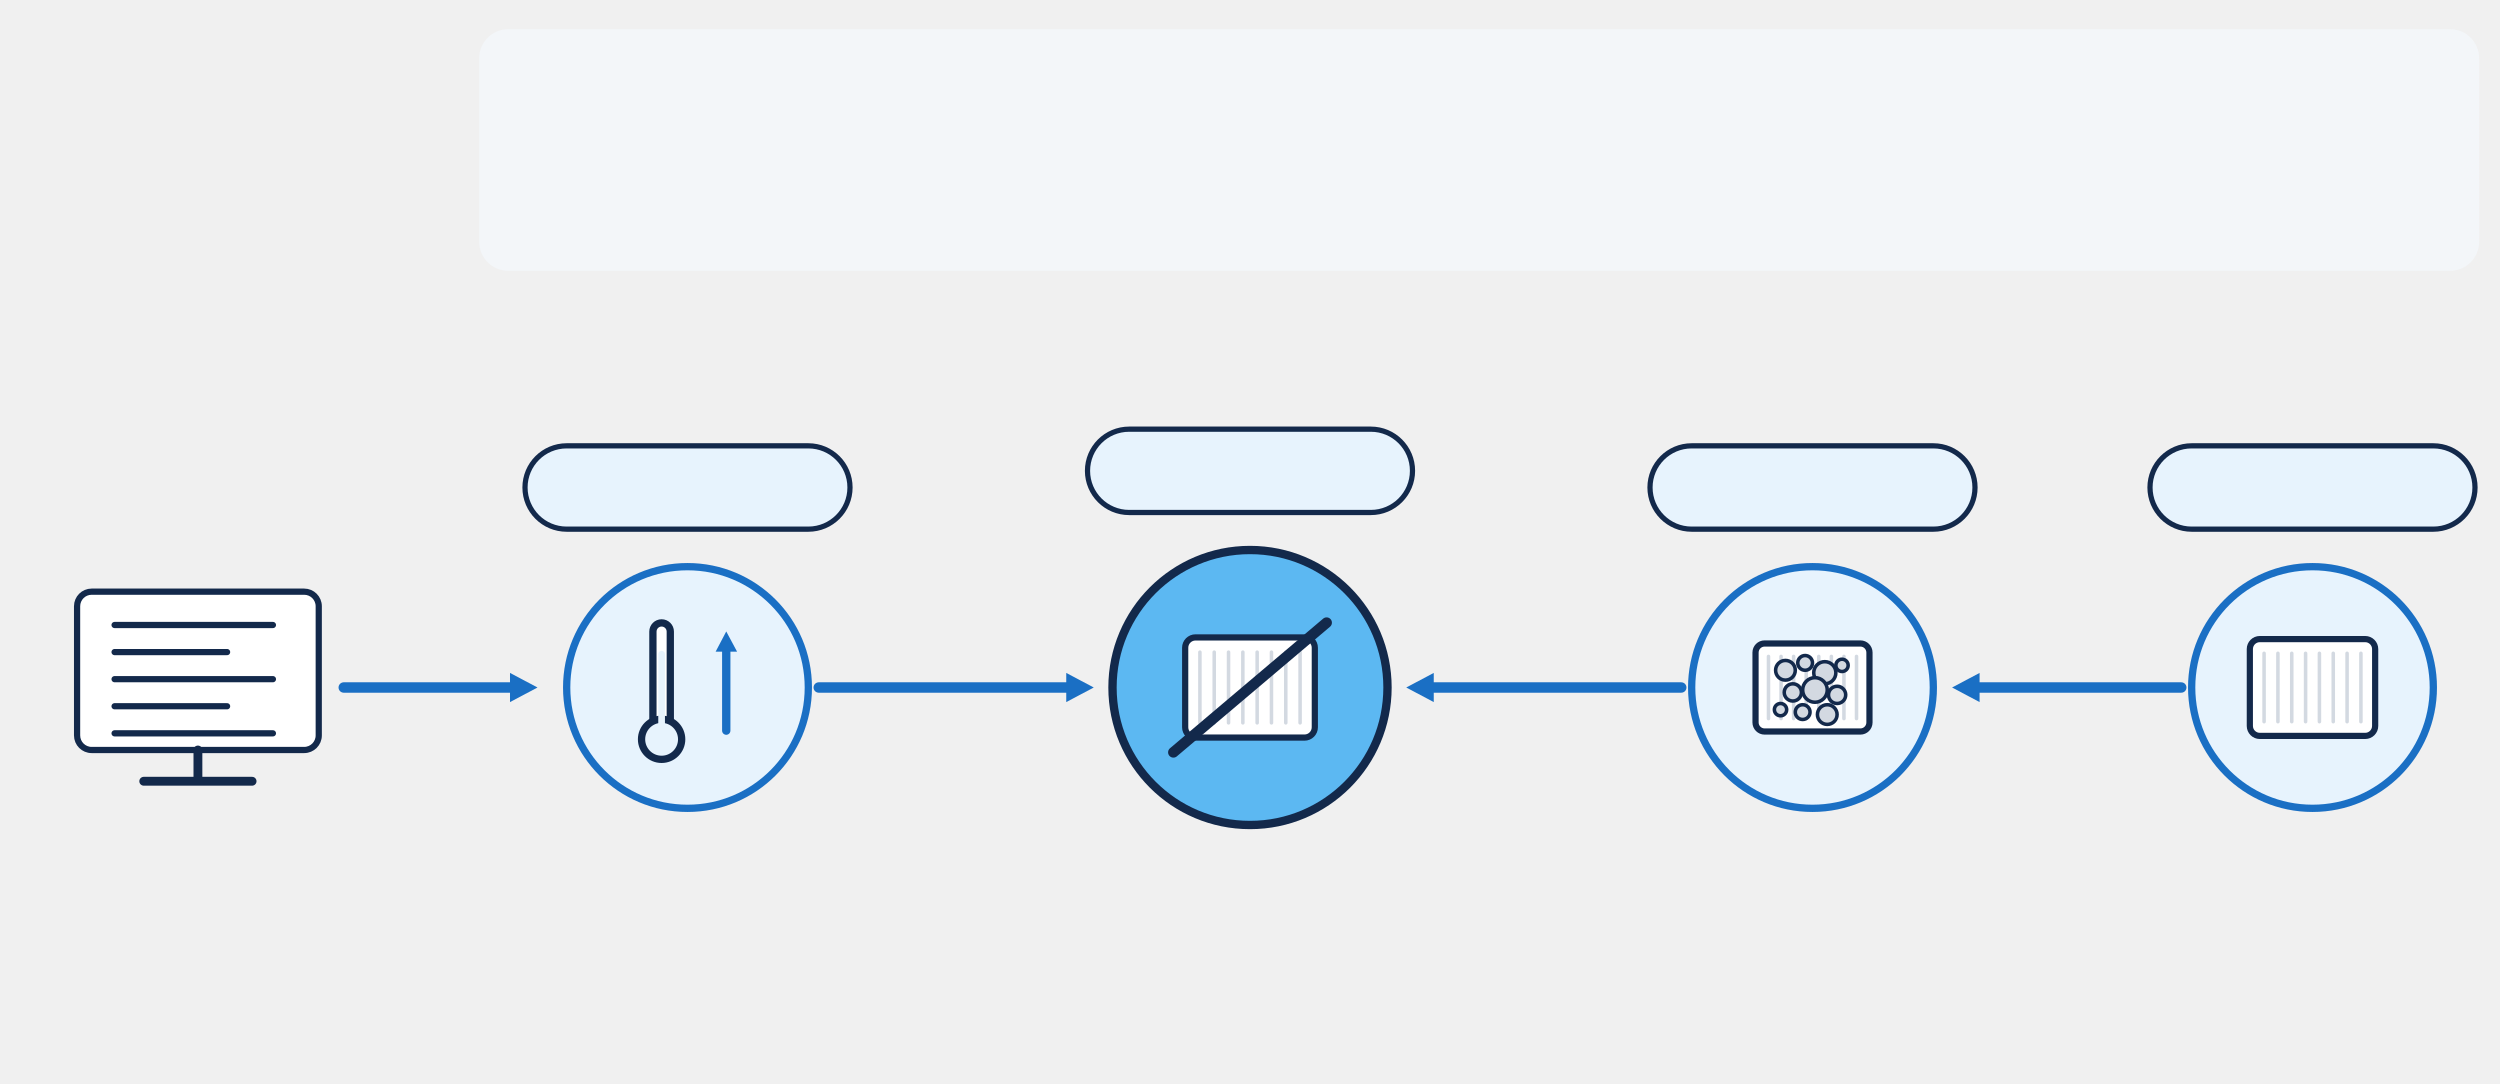
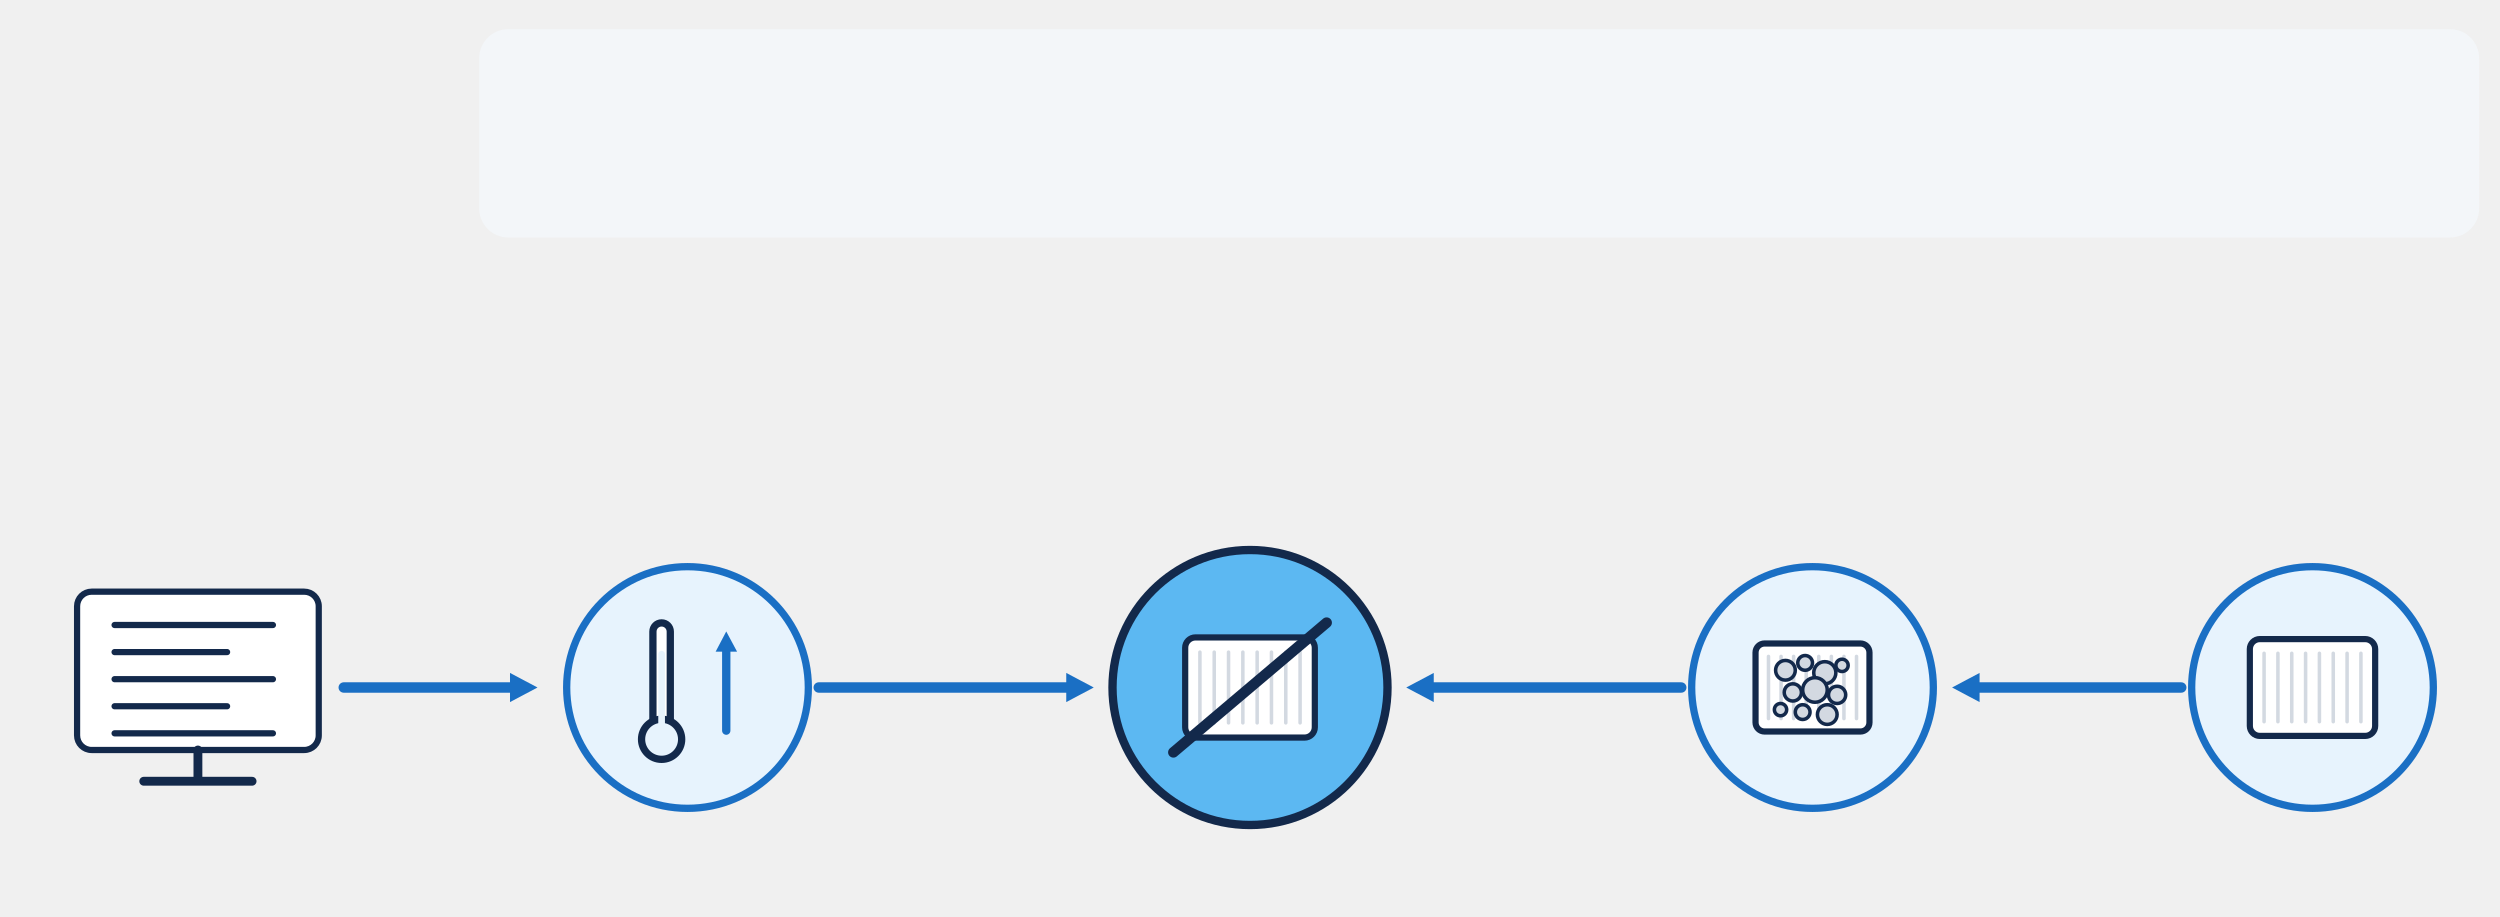
- <svg xmlns="http://www.w3.org/2000/svg" viewBox="0 0 1200 520" width="1200" height="520">
-   <rect x="230" y="14" width="960" height="116" rx="14" ry="14" fill="#F3F6F9" stroke="none" stroke-width="0" stroke-linecap="round" stroke-linejoin="round" />
+ <svg xmlns="http://www.w3.org/2000/svg" viewBox="0 0 1200 440" width="1200" height="440">
+   <rect x="230" y="14" width="960" height="100" rx="14" ry="14" fill="#F3F6F9" stroke="none" stroke-width="0" stroke-linecap="round" stroke-linejoin="round" />
  <g transform="translate(95 330) scale(1.0)">
    <rect x="-58" y="-46" width="116" height="76" rx="7" ry="7" fill="#FFFFFF" stroke="#13294B" stroke-width="2.98" stroke-linecap="round" stroke-linejoin="round" />
    <line x1="0" y1="30" x2="0" y2="44" stroke="#13294B" stroke-width="4.25" fill="none" stroke-linecap="round" stroke-linejoin="round" />
    <line x1="-26" y1="45" x2="26" y2="45" stroke="#13294B" stroke-width="4.25" fill="none" stroke-linecap="round" stroke-linejoin="round" />
    <line x1="-40" y1="-30" x2="36" y2="-30" stroke="#13294B" stroke-width="2.98" fill="none" stroke-linecap="round" stroke-linejoin="round" />
    <line x1="-40" y1="-17" x2="14" y2="-17" stroke="#13294B" stroke-width="2.98" fill="none" stroke-linecap="round" stroke-linejoin="round" />
    <line x1="-40" y1="-4" x2="36" y2="-4" stroke="#13294B" stroke-width="2.98" fill="none" stroke-linecap="round" stroke-linejoin="round" />
    <line x1="-40" y1="9" x2="14" y2="9" stroke="#13294B" stroke-width="2.98" fill="none" stroke-linecap="round" stroke-linejoin="round" />
    <line x1="-40" y1="22" x2="36" y2="22" stroke="#13294B" stroke-width="2.98" fill="none" stroke-linecap="round" stroke-linejoin="round" />
  </g>
  <path d="M 165.0,330.0 L 247.5,330.0" stroke="#1A6FC4" stroke-width="5" fill="none" stroke-linecap="round" stroke-linejoin="round" />
  <polygon points="258.0,330.0 244.8,337.0 244.8,323.0" fill="#1A6FC4" stroke="none" stroke-width="0" stroke-linecap="round" stroke-linejoin="round" />
  <path d="M 393.0,330.0 L 514.5,330.0" stroke="#1A6FC4" stroke-width="5" fill="none" stroke-linecap="round" stroke-linejoin="round" />
  <polygon points="525.0,330.0 511.8,337.0 511.8,323.0" fill="#1A6FC4" stroke="none" stroke-width="0" stroke-linecap="round" stroke-linejoin="round" />
  <path d="M 807.0,330.0 L 685.5,330.0" stroke="#1A6FC4" stroke-width="5" fill="none" stroke-linecap="round" stroke-linejoin="round" />
  <polygon points="675.0,330.0 688.2,323.0 688.2,337.0" fill="#1A6FC4" stroke="none" stroke-width="0" stroke-linecap="round" stroke-linejoin="round" />
  <path d="M 1047.0,330.0 L 947.5,330.0" stroke="#1A6FC4" stroke-width="5" fill="none" stroke-linecap="round" stroke-linejoin="round" />
  <polygon points="937.0,330.0 950.2,323.0 950.2,337.0" fill="#1A6FC4" stroke="none" stroke-width="0" stroke-linecap="round" stroke-linejoin="round" />
  <circle cx="330" cy="330" r="58" fill="#E7F3FD" stroke="#1A6FC4" stroke-width="3.5" stroke-linecap="round" stroke-linejoin="round" />
  <rect x="313.397" y="298.991" width="8.348" height="59.719" rx="4.174" ry="4.174" fill="#FFFFFF" stroke="#13294B" stroke-width="3.5" stroke-linecap="round" stroke-linejoin="round" />
  <circle cx="317.571" cy="354.857" r="9.632" fill="#E7F3FD" stroke="#13294B" stroke-width="3.5" stroke-linecap="round" stroke-linejoin="round" />
  <line x1="317.571" y1="351.004" x2="317.571" y2="314.017" stroke="#E7F3FD" stroke-width="3.211" fill="none" stroke-linecap="round" stroke-linejoin="round" />
  <path d="M 348.6,350.7 L 348.6,310.8" stroke="#1A6FC4" stroke-width="4" fill="none" stroke-linecap="round" stroke-linejoin="round" />
  <polygon points="348.6,303.1 353.8,312.8 343.5,312.8" fill="#1A6FC4" stroke="none" stroke-width="0" stroke-linecap="round" stroke-linejoin="round" />
  <circle cx="600" cy="330" r="66" fill="#5CB8F2" stroke="#13294B" stroke-width="4" stroke-linecap="round" stroke-linejoin="round" />
  <g transform="translate(600 330) scale(0.7071429)">
    <rect x="-44" y="-34" width="88" height="68" rx="7" ry="7" fill="#FFFFFF" stroke="#13294B" stroke-width="4.21" stroke-linecap="round" stroke-linejoin="round" />
    <line x1="-34.0" y1="-24" x2="-34.0" y2="24" stroke="#D3D9E1" stroke-width="2.40" fill="none" stroke-linecap="round" stroke-linejoin="round" />
    <line x1="-24.286" y1="-24" x2="-24.286" y2="24" stroke="#D3D9E1" stroke-width="2.40" fill="none" stroke-linecap="round" stroke-linejoin="round" />
    <line x1="-14.571" y1="-24" x2="-14.571" y2="24" stroke="#D3D9E1" stroke-width="2.40" fill="none" stroke-linecap="round" stroke-linejoin="round" />
    <line x1="-4.857" y1="-24" x2="-4.857" y2="24" stroke="#D3D9E1" stroke-width="2.40" fill="none" stroke-linecap="round" stroke-linejoin="round" />
    <line x1="4.857" y1="-24" x2="4.857" y2="24" stroke="#D3D9E1" stroke-width="2.40" fill="none" stroke-linecap="round" stroke-linejoin="round" />
    <line x1="14.571" y1="-24" x2="14.571" y2="24" stroke="#D3D9E1" stroke-width="2.40" fill="none" stroke-linecap="round" stroke-linejoin="round" />
    <line x1="24.286" y1="-24" x2="24.286" y2="24" stroke="#D3D9E1" stroke-width="2.40" fill="none" stroke-linecap="round" stroke-linejoin="round" />
    <line x1="34.0" y1="-24" x2="34.0" y2="24" stroke="#D3D9E1" stroke-width="2.40" fill="none" stroke-linecap="round" stroke-linejoin="round" />
    <line x1="-52" y1="44" x2="52" y2="-44" stroke="#13294B" stroke-width="7.21" fill="none" stroke-linecap="round" stroke-linejoin="round" />
  </g>
  <circle cx="870" cy="330" r="58" fill="#E7F3FD" stroke="#1A6FC4" stroke-width="3.5" stroke-linecap="round" stroke-linejoin="round" />
  <g transform="translate(870 330) scale(0.6214286)">
    <rect x="-44" y="-34" width="88" height="68" rx="7" ry="7" fill="#FFFFFF" stroke="#13294B" stroke-width="4.79" stroke-linecap="round" stroke-linejoin="round" />
    <line x1="-34.0" y1="-24" x2="-34.0" y2="24" stroke="#D3D9E1" stroke-width="2.74" fill="none" stroke-linecap="round" stroke-linejoin="round" />
    <line x1="-24.286" y1="-24" x2="-24.286" y2="24" stroke="#D3D9E1" stroke-width="2.74" fill="none" stroke-linecap="round" stroke-linejoin="round" />
    <line x1="-14.571" y1="-24" x2="-14.571" y2="24" stroke="#D3D9E1" stroke-width="2.74" fill="none" stroke-linecap="round" stroke-linejoin="round" />
    <line x1="-4.857" y1="-24" x2="-4.857" y2="24" stroke="#D3D9E1" stroke-width="2.74" fill="none" stroke-linecap="round" stroke-linejoin="round" />
    <line x1="4.857" y1="-24" x2="4.857" y2="24" stroke="#D3D9E1" stroke-width="2.74" fill="none" stroke-linecap="round" stroke-linejoin="round" />
    <line x1="14.571" y1="-24" x2="14.571" y2="24" stroke="#D3D9E1" stroke-width="2.74" fill="none" stroke-linecap="round" stroke-linejoin="round" />
    <line x1="24.286" y1="-24" x2="24.286" y2="24" stroke="#D3D9E1" stroke-width="2.74" fill="none" stroke-linecap="round" stroke-linejoin="round" />
    <line x1="34.0" y1="-24" x2="34.0" y2="24" stroke="#D3D9E1" stroke-width="2.74" fill="none" stroke-linecap="round" stroke-linejoin="round" />
    <circle cx="-20.9" cy="-13.3" r="7.6" fill="#D3D9E1" stroke="#13294B" stroke-width="2.74" stroke-linecap="round" stroke-linejoin="round" />
    <circle cx="-5.7" cy="-19.0" r="5.7" fill="#D3D9E1" stroke="#13294B" stroke-width="2.74" stroke-linecap="round" stroke-linejoin="round" />
    <circle cx="9.5" cy="-11.4" r="8.55" fill="#D3D9E1" stroke="#13294B" stroke-width="2.74" stroke-linecap="round" stroke-linejoin="round" />
    <circle cx="22.8" cy="-17.1" r="4.75" fill="#D3D9E1" stroke="#13294B" stroke-width="2.74" stroke-linecap="round" stroke-linejoin="round" />
    <circle cx="-15.2" cy="3.8" r="6.65" fill="#D3D9E1" stroke="#13294B" stroke-width="2.74" stroke-linecap="round" stroke-linejoin="round" />
    <circle cx="1.9" cy="1.9" r="9.5" fill="#D3D9E1" stroke="#13294B" stroke-width="2.74" stroke-linecap="round" stroke-linejoin="round" />
    <circle cx="19.0" cy="5.7" r="6.65" fill="#D3D9E1" stroke="#13294B" stroke-width="2.74" stroke-linecap="round" stroke-linejoin="round" />
    <circle cx="-7.6" cy="19.0" r="5.7" fill="#D3D9E1" stroke="#13294B" stroke-width="2.74" stroke-linecap="round" stroke-linejoin="round" />
    <circle cx="11.4" cy="20.9" r="7.6" fill="#D3D9E1" stroke="#13294B" stroke-width="2.74" stroke-linecap="round" stroke-linejoin="round" />
    <circle cx="-24.7" cy="17.1" r="4.75" fill="#D3D9E1" stroke="#13294B" stroke-width="2.74" stroke-linecap="round" stroke-linejoin="round" />
  </g>
  <circle cx="1110" cy="330" r="58" fill="#E7F3FD" stroke="#1A6FC4" stroke-width="3.5" stroke-linecap="round" stroke-linejoin="round" />
  <g transform="translate(1110 330) scale(0.6835714)">
    <rect x="-44" y="-34" width="88" height="68" rx="7" ry="7" fill="#FFFFFF" stroke="#13294B" stroke-width="4.35" stroke-linecap="round" stroke-linejoin="round" />
    <line x1="-34.0" y1="-24" x2="-34.0" y2="24" stroke="#D3D9E1" stroke-width="2.49" fill="none" stroke-linecap="round" stroke-linejoin="round" />
    <line x1="-24.286" y1="-24" x2="-24.286" y2="24" stroke="#D3D9E1" stroke-width="2.49" fill="none" stroke-linecap="round" stroke-linejoin="round" />
    <line x1="-14.571" y1="-24" x2="-14.571" y2="24" stroke="#D3D9E1" stroke-width="2.49" fill="none" stroke-linecap="round" stroke-linejoin="round" />
    <line x1="-4.857" y1="-24" x2="-4.857" y2="24" stroke="#D3D9E1" stroke-width="2.49" fill="none" stroke-linecap="round" stroke-linejoin="round" />
    <line x1="4.857" y1="-24" x2="4.857" y2="24" stroke="#D3D9E1" stroke-width="2.49" fill="none" stroke-linecap="round" stroke-linejoin="round" />
    <line x1="14.571" y1="-24" x2="14.571" y2="24" stroke="#D3D9E1" stroke-width="2.49" fill="none" stroke-linecap="round" stroke-linejoin="round" />
    <line x1="24.286" y1="-24" x2="24.286" y2="24" stroke="#D3D9E1" stroke-width="2.49" fill="none" stroke-linecap="round" stroke-linejoin="round" />
    <line x1="34.0" y1="-24" x2="34.0" y2="24" stroke="#D3D9E1" stroke-width="2.49" fill="none" stroke-linecap="round" stroke-linejoin="round" />
  </g>
-   <rect x="252" y="214" width="156" height="40" rx="20" ry="20" fill="#E7F3FD" stroke="#13294B" stroke-width="2.5" stroke-linecap="round" stroke-linejoin="round" />
-   <rect x="522" y="206" width="156" height="40" rx="20" ry="20" fill="#E7F3FD" stroke="#13294B" stroke-width="2.5" stroke-linecap="round" stroke-linejoin="round" />
-   <rect x="792" y="214" width="156" height="40" rx="20" ry="20" fill="#E7F3FD" stroke="#13294B" stroke-width="2.5" stroke-linecap="round" stroke-linejoin="round" />
-   <rect x="1032" y="214" width="156" height="40" rx="20" ry="20" fill="#E7F3FD" stroke="#13294B" stroke-width="2.5" stroke-linecap="round" stroke-linejoin="round" />
</svg>
